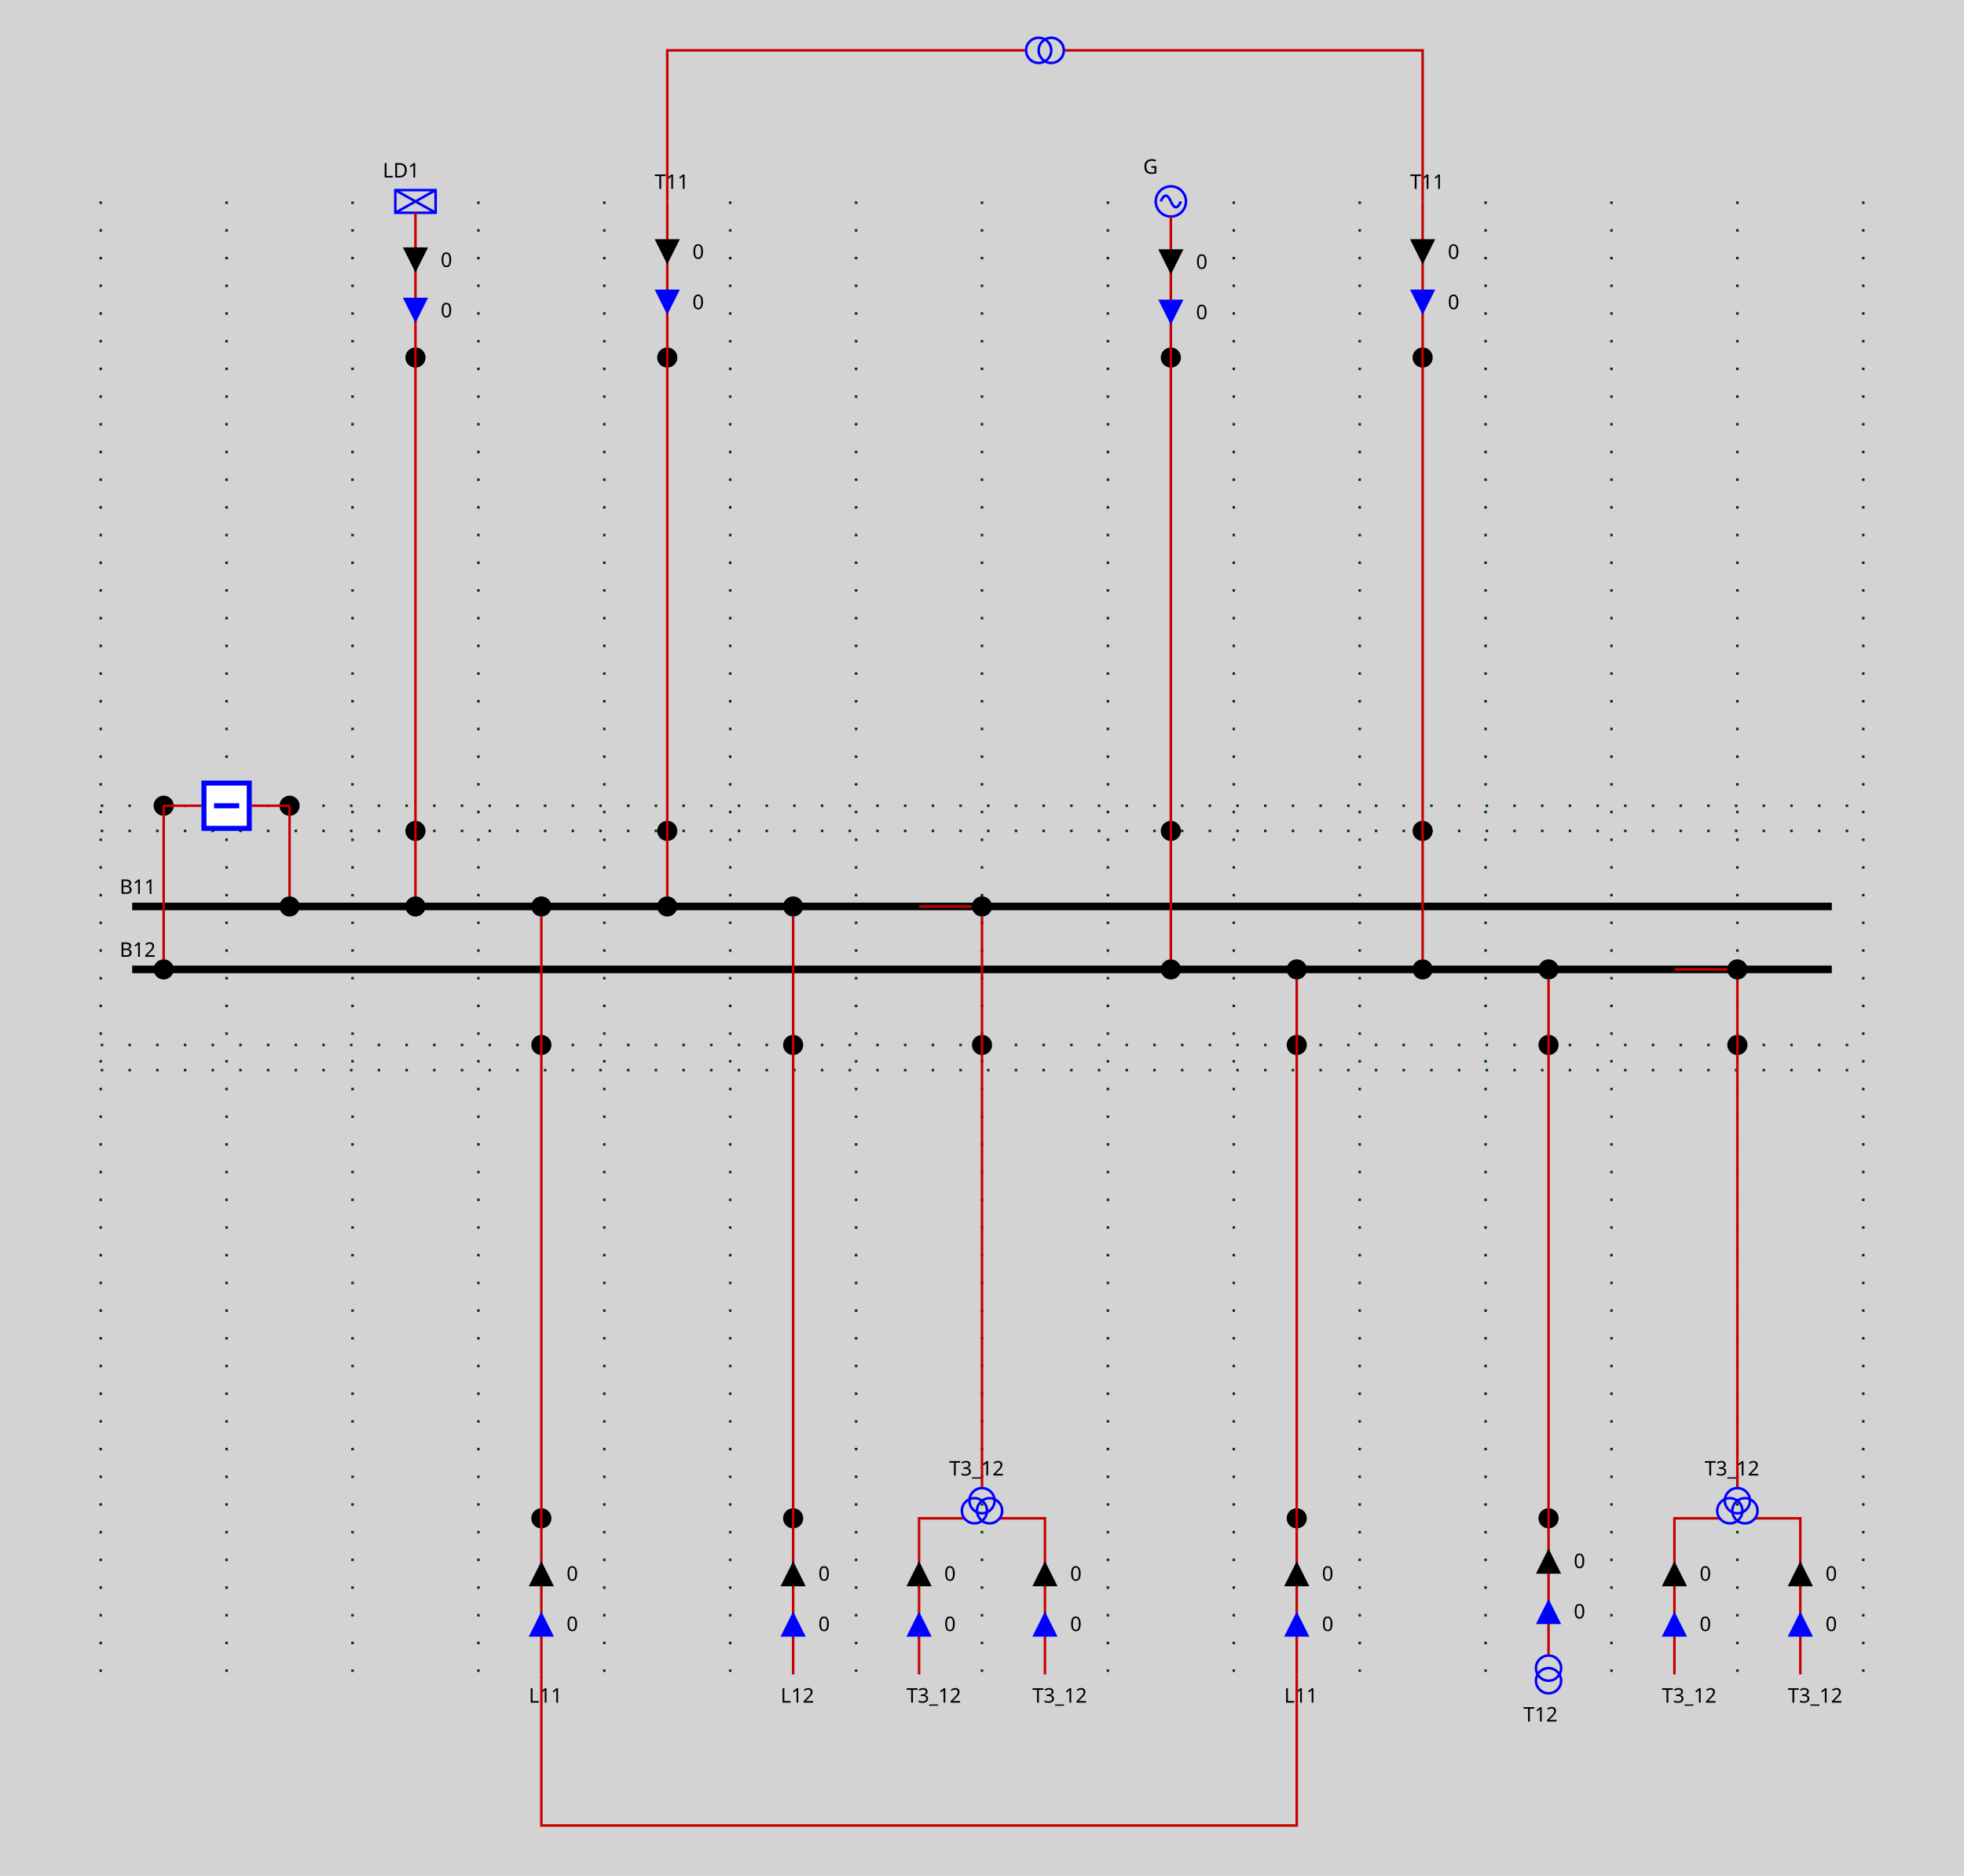
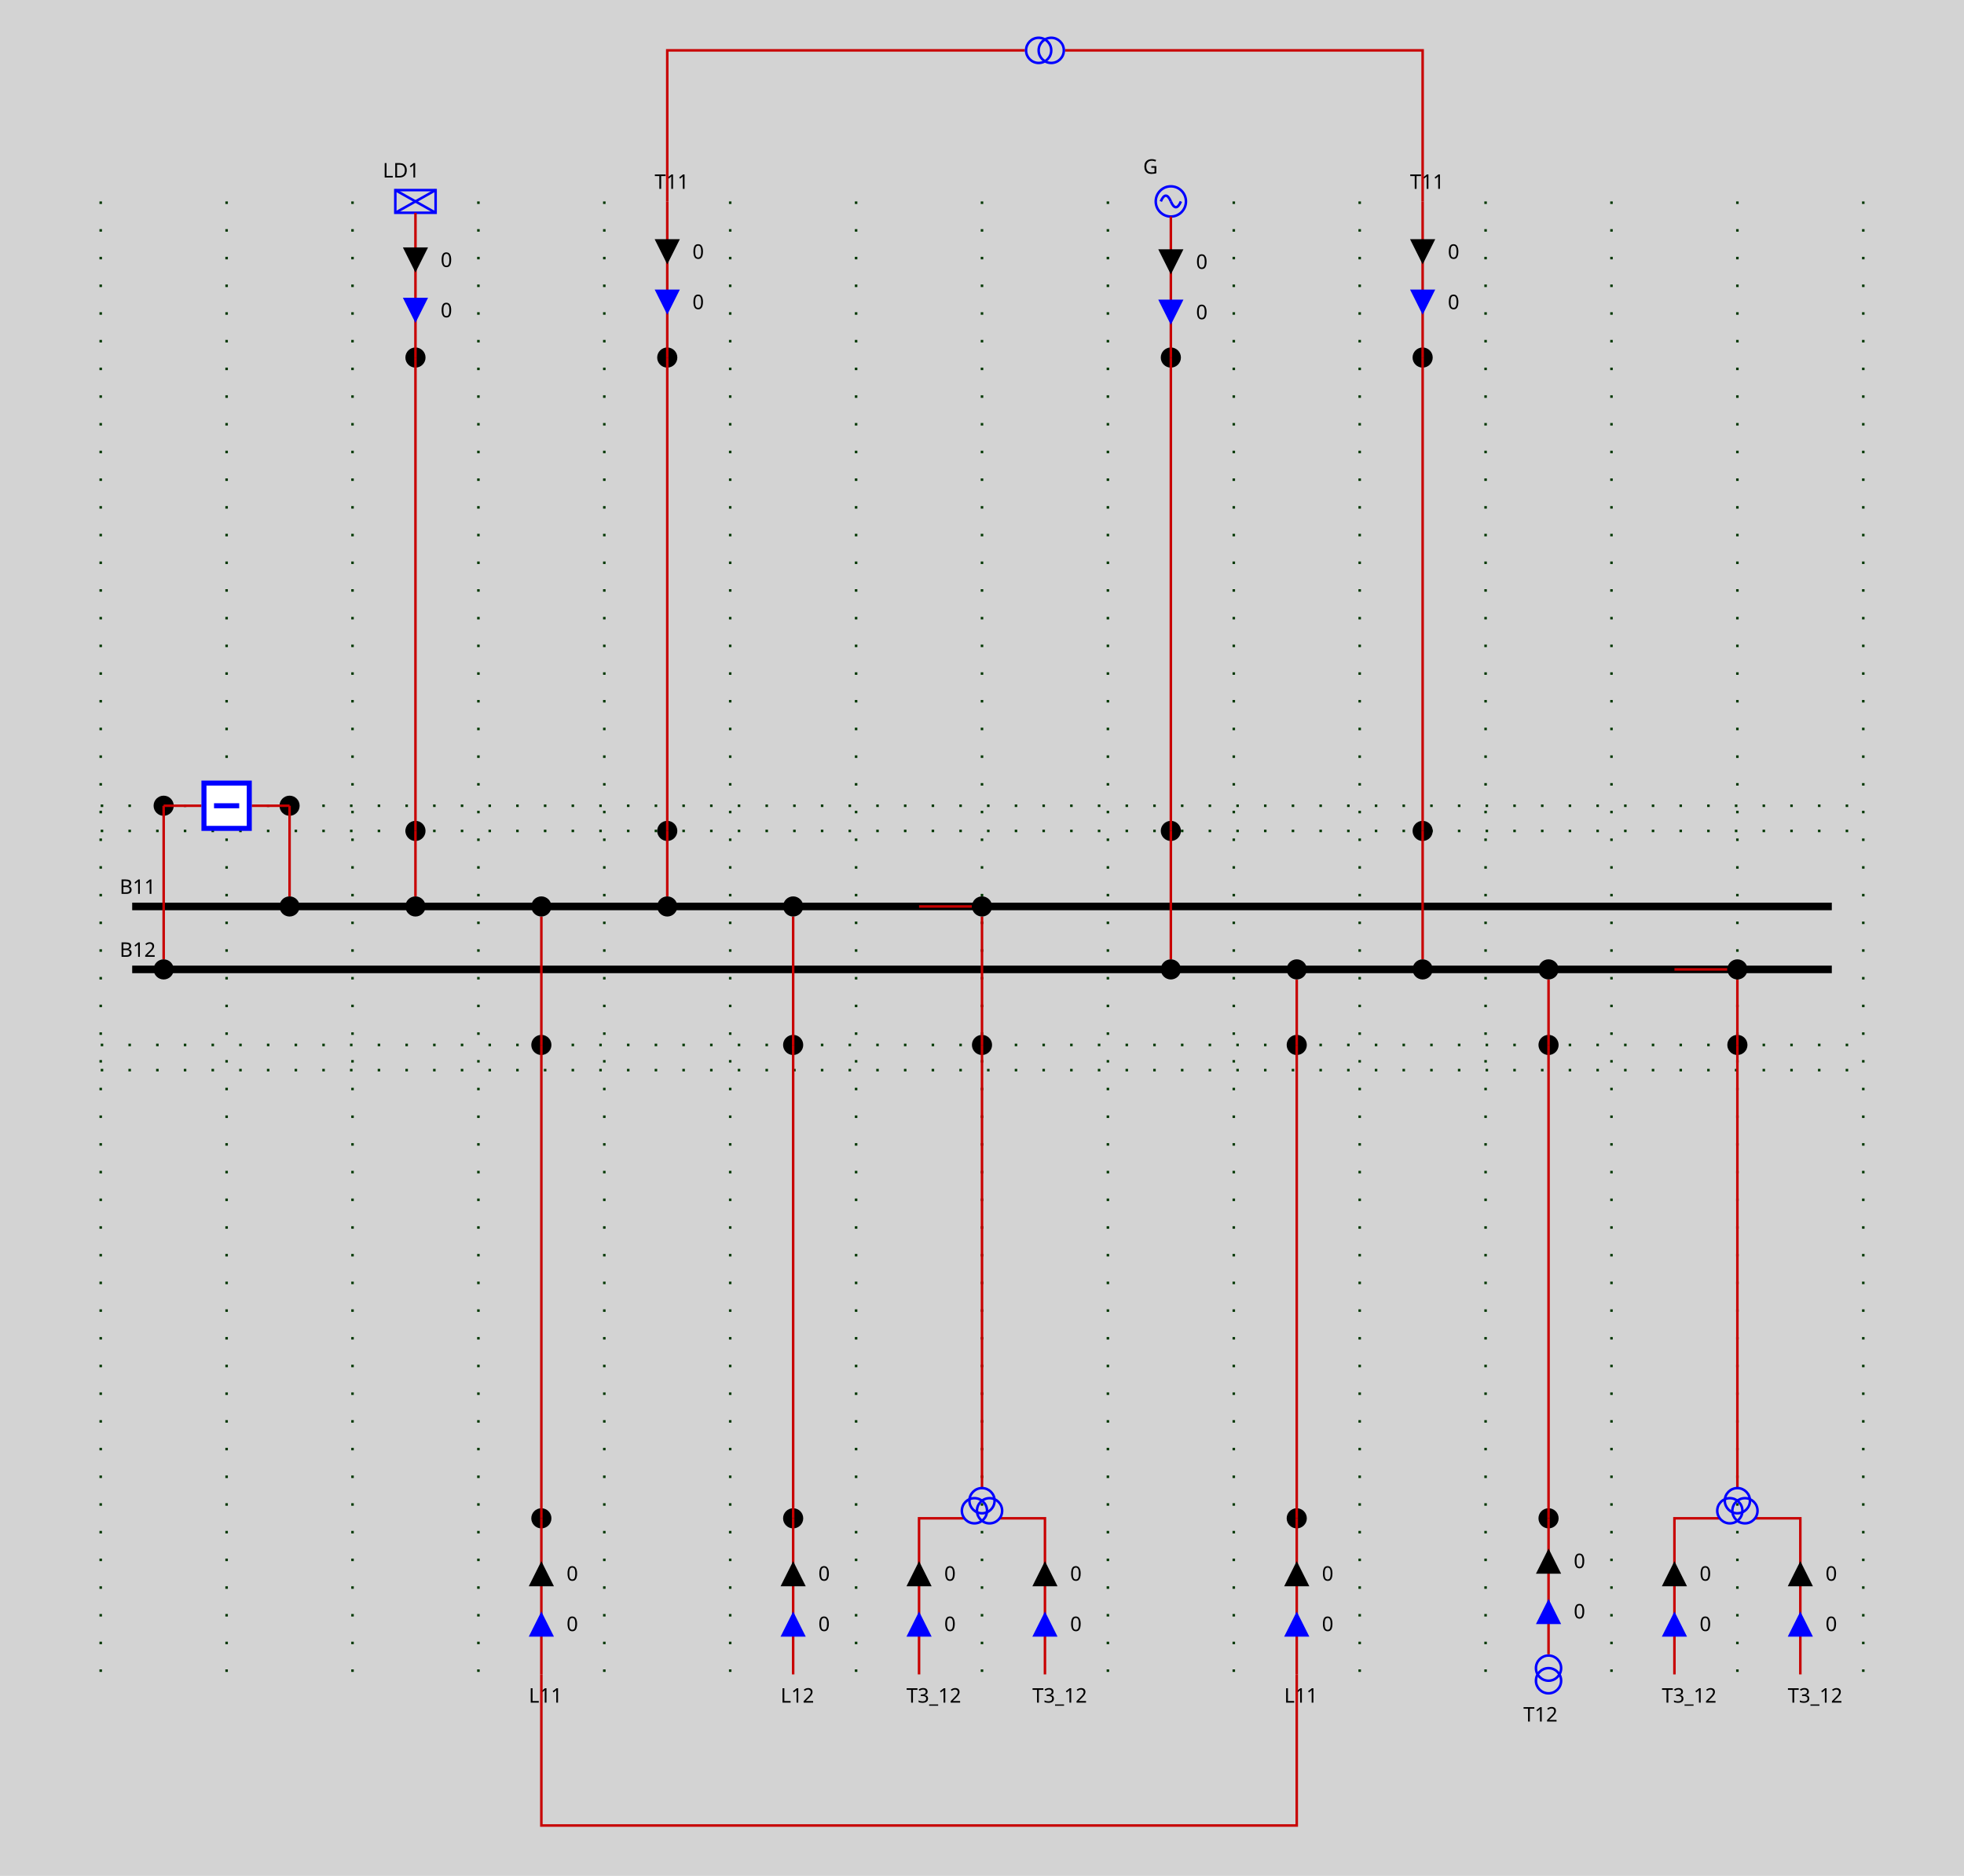
<svg xmlns="http://www.w3.org/2000/svg" height="745.0" viewBox="0 0 780.0 745.0" width="780.0">
  <style>
.sld-out .sld-arrow-in {visibility: hidden}
.sld-in .sld-arrow-out {visibility: hidden}
.sld-closed .sld-sw-open {visibility: hidden}
.sld-open .sld-sw-closed {visibility: hidden}
.sld-hidden-node {visibility: hidden}
polyline {fill: none}
.sld-top-feeder .sld-label {dominant-baseline: auto}
.sld-bottom-feeder .sld-label {dominant-baseline: hanging}
.sld-arrow-p .sld-label {dominant-baseline: middle}
.sld-arrow-q .sld-label {dominant-baseline: middle}
.sld-constant-color {stroke: blue; fill: none}
.sld-wire.sld-constant-color {stroke: #c80000}
.sld-node.sld-constant-color {stroke: none; fill: black}
.sld-bus-connection.sld-constant-color {stroke: black}
.sld-busbar-section.sld-constant-color {stroke: black}
.sld-disconnector.sld-constant-color {stroke: black}
.sld-label {stroke: none; fill: black}
.sld-frame {fill: lightgrey}
.sld-busbar-section {stroke-width: 3}
.sld-breaker {stroke-width: 2; fill:white}
.sld-disconnector {stroke-width: 3}
.sld-bus-connection {stroke-width: 4}
.sld-vsc {font-size: 7.43px}
.sld-grid {stroke: #003700; stroke-dasharray: 1,10}
.sld-arrow-p {fill:black}
.sld-arrow-q {fill:blue}
.sld-label {font: 8px "Verdana"}
.sld-graph-label {font: 12px "Verdana"}
.sld-flash {stroke: none; fill: black}
.sld-lock {stroke: none; fill: black}

</style>
  <rect class="sld-frame" height="100%" width="100%" />
  <g>
    <g class="sld-grid" id="GRID_VL1">
      <line x1="40.0" x2="40.0" y1="80.0" y2="665.0" />
      <line x1="90.0" x2="90.0" y1="80.0" y2="665.0" />
      <line x1="140.0" x2="140.0" y1="80.0" y2="665.0" />
      <line x1="190.0" x2="190.0" y1="80.0" y2="665.0" />
      <line x1="240.0" x2="240.0" y1="80.0" y2="665.0" />
      <line x1="290.0" x2="290.0" y1="80.0" y2="665.0" />
      <line x1="340.0" x2="340.0" y1="80.0" y2="665.0" />
      <line x1="390.0" x2="390.0" y1="80.0" y2="665.0" />
      <line x1="440.0" x2="440.0" y1="80.0" y2="665.0" />
      <line x1="490.0" x2="490.0" y1="80.0" y2="665.0" />
      <line x1="540.0" x2="540.0" y1="80.0" y2="665.0" />
      <line x1="590.0" x2="590.0" y1="80.0" y2="665.0" />
      <line x1="640.0" x2="640.0" y1="80.0" y2="665.0" />
      <line x1="690.0" x2="690.0" y1="80.0" y2="665.0" />
      <line x1="740.0" x2="740.0" y1="80.0" y2="665.0" />
      <line x1="40.0" x2="740.0" y1="330.0" y2="330.0" />
      <line x1="40.0" x2="740.0" y1="415.0" y2="415.0" />
      <line x1="40.0" x2="740.0" y1="320.0" y2="320.0" />
      <line x1="40.0" x2="740.0" y1="425.0" y2="425.0" />
    </g>
    <g class="sld-busbar-section sld-constant-color" id="idB11" transform="translate(52.5,360.0)">
      <line x1="0" x2="675.0" y1="0" y2="0" />
      <text class="sld-label" id="B11_B11_NW_LABEL" x="-5.0" y="-5.0">B11</text>
    </g>
    <g class="sld-busbar-section sld-constant-color" id="idB12" transform="translate(52.5,385.0)">
      <line x1="0" x2="675.0" y1="0" y2="0" />
      <text class="sld-label" id="B12_B12_NW_LABEL" x="-5.0" y="-5.0">B12</text>
    </g>
    <g class="cell idINTERN_32_0" id="idINTERN_32_0">
      <g class="sld-node sld-constant-color" id="idINTERNAL_95_VL1_95_BR1" transform="translate(111.0,316.0)">
        <circle cx="4" cy="4" r="4" />
      </g>
      <g class="sld-node sld-constant-color" id="idINTERNAL_95_VL1_95_BR1" transform="translate(61.0,316.0)">
        <circle cx="4" cy="4" r="4" />
      </g>
      <g class="sld-wire sld-constant-color" id="_95_VL1_95_B11_95_BUSCO_95_BR1">
        <polyline points="115.0,360.0,115.0,360.0" />
      </g>
      <g class="sld-wire sld-constant-color" id="_95_VL1_95_BUSCO_95_BR1_95_INTERNAL_95_VL1_95_BR1">
        <polyline points="115.0,356.0,115.0,320.0" />
      </g>
      <g class="sld-wire sld-constant-color" id="_95_VL1_95_INTERNAL_95_VL1_95_BR1_95_BR1">
        <polyline points="115.0,320.0,100.0,320.0" />
      </g>
      <g class="sld-wire sld-constant-color" id="_95_VL1_95_INTERNAL_95_VL1_95_BR1_95_BR1">
        <polyline points="65.0,320.0,80.0,320.0" />
      </g>
      <g class="sld-wire sld-constant-color" id="_95_VL1_95_BUSCO_95_BR1_95_INTERNAL_95_VL1_95_BR1">
        <polyline points="65.0,381.0,65.0,320.0" />
      </g>
      <g class="sld-wire sld-constant-color" id="_95_VL1_95_B12_95_BUSCO_95_BR1">
        <polyline points="65.0,385.0,65.0,385.0" />
      </g>
      <g class="sld-bus-connection sld-constant-color" id="idBUSCO_95_BR1" transform="translate(111.0,356.0)">
        <circle cx="4" cy="4" r="2" />
      </g>
      <g class="sld-breaker sld-constant-color sld-closed" id="idBR1" transform="translate(80.0,310.0)">
        <path class="sld-sw-closed" d="M1,1 V19 H19 V1z M10,5 V15" transform="rotate(90.0,10.0,10.0)" />
        <path class="sld-sw-open" d="M1,1 V19 H19 V1z M5,10 H15" transform="rotate(90.0,10.0,10.0)" />
      </g>
      <g class="sld-bus-connection sld-constant-color" id="idBUSCO_95_BR1" transform="translate(61.0,381.0)">
        <circle cx="4" cy="4" r="2" />
      </g>
    </g>
    <g class="cell idEXTERN_32_1" id="idEXTERN_32_1">
      <g class="sld-node sld-constant-color" id="idINTERNAL_95_VL1_95_LD1_95_1" transform="translate(161.0,326.0)">
        <circle cx="4" cy="4" r="4" />
      </g>
      <g class="sld-node sld-constant-color" id="idINTERNAL_95_VL1_95_LD1_95_2" transform="translate(161.0,138.0)">
        <circle cx="4" cy="4" r="4" />
      </g>
      <g class="sld-load sld-top-feeder sld-constant-color" id="idLD1" transform="translate(157.0,75.5)">
        <rect height="9" width="16" />
        <line x1="0" x2="16" y1="0" y2="9" />
        <line x1="16" x2="0" y1="0" y2="9" />
        <text class="sld-label" id="LD1_LD1_N_LABEL" x="-5.0" y="-5.0">LD1</text>
      </g>
      <g class="sld-wire sld-constant-color" id="_95_VL1_95_B11_95_BUSCO_95_LD1">
        <polyline points="165.0,360.0,165.0,360.0" />
      </g>
      <g class="sld-wire sld-constant-color" id="_95_VL1_95_BUSCO_95_LD1_95_INTERNAL_95_VL1_95_LD1_95_1">
        <polyline points="165.0,356.0,165.0,330.0" />
      </g>
      <g class="sld-wire sld-constant-color" id="_95_VL1_95_INTERNAL_95_VL1_95_LD1_95_1_95_INTERNAL_95_VL1_95_LD1_95_2">
        <polyline points="165.0,330.0,165.0,142.0" />
      </g>
      <g class="sld-wire sld-constant-color" id="_95_VL1_95_INTERNAL_95_VL1_95_LD1_95_2_95_LD1">
        <polyline points="165.0,142.0,165.0,84.5" />
      </g>
      <g class="sld-arrow-p sld-in" id="idLD1_ARROW_ACTIVE" transform="translate(160.0,98.25)">
        <polygon class="sld-arrow-in" points="0,0 10,0 5,10" />
        <polygon class="sld-arrow-out" points="5,0 10,10 0,10" />
        <text class="sld-label" x="15.0" y="5.0">0</text>
      </g>
      <g class="sld-arrow-q sld-in" id="idLD1_ARROW_REACTIVE" transform="translate(160.0,118.25)">
        <polygon class="sld-arrow-in" points="0,0 10,0 5,10" />
        <polygon class="sld-arrow-out" points="5,0 10,10 0,10" />
        <text class="sld-label" x="15.0" y="5.0">0</text>
      </g>
      <g class="sld-bus-connection sld-constant-color" id="idBUSCO_95_LD1" transform="translate(161.0,356.0)">
        <circle cx="4" cy="4" r="2" />
      </g>
    </g>
    <g class="cell idEXTERN_32_2" id="idEXTERN_32_2">
      <g class="sld-node sld-constant-color" id="idINTERNAL_95_VL1_95_L11_95_ONE_95_1" transform="translate(211.0,411.0)">
        <circle cx="4" cy="4" r="4" />
      </g>
      <g class="sld-node sld-constant-color" id="idINTERNAL_95_VL1_95_L11_95_ONE_95_2" transform="translate(211.0,599.0)">
        <circle cx="4" cy="4" r="4" />
      </g>
      <g class="sld-bottom-feeder sld-constant-color" id="idL11_95_ONE" transform="translate(215.0,665.0)">
        <text class="sld-label" id="L11_ONE_L11_ONE_S_LABEL" x="-5.0" y="5.0">L11</text>
      </g>
      <g class="sld-wire sld-constant-color" id="_95_VL1_95_B11_95_BUSCO_95_L11_95_ONE">
        <polyline points="215.0,360.0,215.0,360.0" />
      </g>
      <g class="sld-wire sld-constant-color" id="_95_VL1_95_BUSCO_95_L11_95_ONE_95_INTERNAL_95_VL1_95_L11_95_ONE_95_1">
        <polyline points="215.0,364.0,215.0,415.0" />
      </g>
      <g class="sld-wire sld-constant-color" id="_95_VL1_95_INTERNAL_95_VL1_95_L11_95_ONE_95_1_95_INTERNAL_95_VL1_95_L11_95_ONE_95_2">
        <polyline points="215.0,415.0,215.0,603.0" />
      </g>
      <g class="sld-wire sld-constant-color" id="_95_VL1_95_INTERNAL_95_VL1_95_L11_95_ONE_95_2_95_L11_95_ONE">
        <polyline points="215.0,603.0,215.0,665.0" />
      </g>
      <g class="sld-arrow-q sld-in" id="idL11_95_ONE_ARROW_REACTIVE" transform="translate(210.0,640.0)">
        <polygon class="sld-arrow-in" points="0,0 10,0 5,10" transform="rotate(180.0,5.0,5.0)" />
        <polygon class="sld-arrow-out" points="5,0 10,10 0,10" transform="rotate(180.0,5.0,5.0)" />
        <text class="sld-label" x="15.0" y="5.0">0</text>
      </g>
      <g class="sld-arrow-p sld-in" id="idL11_95_ONE_ARROW_ACTIVE" transform="translate(210.0,620.0)">
        <polygon class="sld-arrow-in" points="0,0 10,0 5,10" transform="rotate(180.0,5.0,5.0)" />
        <polygon class="sld-arrow-out" points="5,0 10,10 0,10" transform="rotate(180.0,5.0,5.0)" />
        <text class="sld-label" x="15.0" y="5.0">0</text>
      </g>
      <g class="sld-bus-connection sld-constant-color" id="idBUSCO_95_L11_95_ONE" transform="translate(211.0,356.0)">
        <circle cx="4" cy="4" r="2" />
      </g>
    </g>
    <g class="cell idEXTERN_32_3" id="idEXTERN_32_3">
      <g class="sld-node sld-constant-color" id="idINTERNAL_95_VL1_95_T11_95_ONE_95_1" transform="translate(261.0,326.0)">
        <circle cx="4" cy="4" r="4" />
      </g>
      <g class="sld-node sld-constant-color" id="idINTERNAL_95_VL1_95_T11_95_ONE_95_2" transform="translate(261.0,138.0)">
        <circle cx="4" cy="4" r="4" />
      </g>
      <g class="sld-top-feeder sld-constant-color" id="idT11_95_ONE" transform="translate(265.0,80.0)">
        <text class="sld-label" id="T11_ONE_T11_ONE_N_LABEL" x="-5.0" y="-5.0">T11</text>
      </g>
      <g class="sld-wire sld-constant-color" id="_95_VL1_95_B11_95_BUSCO_95_T11_95_ONE">
        <polyline points="265.0,360.0,265.0,360.0" />
      </g>
      <g class="sld-wire sld-constant-color" id="_95_VL1_95_BUSCO_95_T11_95_ONE_95_INTERNAL_95_VL1_95_T11_95_ONE_95_1">
        <polyline points="265.0,356.0,265.0,330.0" />
      </g>
      <g class="sld-wire sld-constant-color" id="_95_VL1_95_INTERNAL_95_VL1_95_T11_95_ONE_95_1_95_INTERNAL_95_VL1_95_T11_95_ONE_95_2">
        <polyline points="265.0,330.0,265.0,142.0" />
      </g>
      <g class="sld-wire sld-constant-color" id="_95_VL1_95_INTERNAL_95_VL1_95_T11_95_ONE_95_2_95_T11_95_ONE">
        <polyline points="265.0,142.0,265.0,80.0" />
      </g>
      <g class="sld-arrow-p sld-in" id="idT11_95_ONE_ARROW_ACTIVE" transform="translate(260.0,95.0)">
        <polygon class="sld-arrow-in" points="0,0 10,0 5,10" />
        <polygon class="sld-arrow-out" points="5,0 10,10 0,10" />
        <text class="sld-label" x="15.0" y="5.0">0</text>
      </g>
      <g class="sld-arrow-q sld-in" id="idT11_95_ONE_ARROW_REACTIVE" transform="translate(260.0,115.0)">
        <polygon class="sld-arrow-in" points="0,0 10,0 5,10" />
        <polygon class="sld-arrow-out" points="5,0 10,10 0,10" />
        <text class="sld-label" x="15.0" y="5.0">0</text>
      </g>
      <g class="sld-bus-connection sld-constant-color" id="idBUSCO_95_T11_95_ONE" transform="translate(261.0,356.0)">
        <circle cx="4" cy="4" r="2" />
      </g>
    </g>
    <g class="cell idEXTERN_32_4" id="idEXTERN_32_4">
      <g class="sld-node sld-constant-color" id="idINTERNAL_95_VL1_95_L12_95_ONE_95_1" transform="translate(311.0,411.0)">
        <circle cx="4" cy="4" r="4" />
      </g>
      <g class="sld-node sld-constant-color" id="idINTERNAL_95_VL1_95_L12_95_ONE_95_2" transform="translate(311.0,599.0)">
        <circle cx="4" cy="4" r="4" />
      </g>
      <g class="sld-bottom-feeder sld-constant-color" id="idL12_95_ONE" transform="translate(315.0,665.0)">
        <text class="sld-label" id="L12_ONE_L12_ONE_S_LABEL" x="-5.0" y="5.0">L12</text>
      </g>
      <g class="sld-wire sld-constant-color" id="_95_VL1_95_B11_95_BUSCO_95_L12_95_ONE">
        <polyline points="315.0,360.0,315.0,360.0" />
      </g>
      <g class="sld-wire sld-constant-color" id="_95_VL1_95_BUSCO_95_L12_95_ONE_95_INTERNAL_95_VL1_95_L12_95_ONE_95_1">
        <polyline points="315.0,364.0,315.0,415.0" />
      </g>
      <g class="sld-wire sld-constant-color" id="_95_VL1_95_INTERNAL_95_VL1_95_L12_95_ONE_95_1_95_INTERNAL_95_VL1_95_L12_95_ONE_95_2">
        <polyline points="315.0,415.0,315.0,603.0" />
      </g>
      <g class="sld-wire sld-constant-color" id="_95_VL1_95_INTERNAL_95_VL1_95_L12_95_ONE_95_2_95_L12_95_ONE">
        <polyline points="315.0,603.0,315.0,665.0" />
      </g>
      <g class="sld-arrow-q sld-in" id="idL12_95_ONE_ARROW_REACTIVE" transform="translate(310.0,640.0)">
        <polygon class="sld-arrow-in" points="0,0 10,0 5,10" transform="rotate(180.0,5.0,5.0)" />
        <polygon class="sld-arrow-out" points="5,0 10,10 0,10" transform="rotate(180.0,5.0,5.0)" />
        <text class="sld-label" x="15.0" y="5.0">0</text>
      </g>
      <g class="sld-arrow-p sld-in" id="idL12_95_ONE_ARROW_ACTIVE" transform="translate(310.0,620.0)">
        <polygon class="sld-arrow-in" points="0,0 10,0 5,10" transform="rotate(180.0,5.0,5.0)" />
        <polygon class="sld-arrow-out" points="5,0 10,10 0,10" transform="rotate(180.0,5.0,5.0)" />
        <text class="sld-label" x="15.0" y="5.0">0</text>
      </g>
      <g class="sld-bus-connection sld-constant-color" id="idBUSCO_95_L12_95_ONE" transform="translate(311.0,356.0)">
        <circle cx="4" cy="4" r="2" />
      </g>
    </g>
    <g class="cell idEXTERN_32_5" id="idEXTERN_32_5">
      <g class="sld-node sld-constant-color" id="idINTERNAL_95_VL1_95_T3_95_12" transform="translate(386.0,411.0)">
        <circle cx="4" cy="4" r="4" />
      </g>
      <g class="sld-bottom-feeder sld-constant-color" id="idT3_95_12_95_TWO" transform="translate(365.0,665.0)">
        <text class="sld-label" id="T3_12_TWO_T3_12_TWO_S_LABEL" x="-5.0" y="5.0">T3_12</text>
      </g>
      <g class="sld-bottom-feeder sld-constant-color" id="idT3_95_12_95_THREE" transform="translate(415.0,665.0)">
        <text class="sld-label" id="T3_12_THREE_T3_12_THREE_S_LABEL" x="-5.0" y="5.0">T3_12</text>
      </g>
      <g class="sld-wire sld-constant-color" id="_95_VL1_95_B11_95_BUSCO_95_T3_95_12">
        <polyline points="365.0,360.0,386.0,360.0" />
      </g>
      <g class="sld-wire sld-constant-color" id="_95_VL1_95_BUSCO_95_T3_95_12_95_INTERNAL_95_VL1_95_T3_95_12">
        <polyline points="390.0,364.0,390.0,415.0" />
      </g>
      <g class="sld-wire sld-constant-color" id="_95_VL1_95_INTERNAL_95_VL1_95_T3_95_12_95_T3_95_12">
        <polyline points="390.0,415.0,390.0,591.0" />
      </g>
      <g class="sld-wire sld-constant-color" id="_95_VL1_95_T3_95_12_95_T3_95_12_95_TWO">
        <polyline points="383.0,603.0,365.0,603.0,365.0,665.0" />
      </g>
      <g class="sld-arrow-q sld-in" id="idT3_95_12_95_TWO_ARROW_REACTIVE" transform="translate(360.0,640.0)">
        <polygon class="sld-arrow-in" points="0,0 10,0 5,10" transform="rotate(180.0,5.0,5.0)" />
        <polygon class="sld-arrow-out" points="5,0 10,10 0,10" transform="rotate(180.0,5.0,5.0)" />
        <text class="sld-label" x="15.0" y="5.0">0</text>
      </g>
      <g class="sld-arrow-p sld-in" id="idT3_95_12_95_TWO_ARROW_ACTIVE" transform="translate(360.0,620.0)">
        <polygon class="sld-arrow-in" points="0,0 10,0 5,10" transform="rotate(180.0,5.0,5.0)" />
        <polygon class="sld-arrow-out" points="5,0 10,10 0,10" transform="rotate(180.0,5.0,5.0)" />
        <text class="sld-label" x="15.0" y="5.0">0</text>
      </g>
      <g class="sld-wire sld-constant-color" id="_95_VL1_95_T3_95_12_95_T3_95_12_95_THREE">
        <polyline points="397.0,603.0,415.0,603.0,415.0,665.0" />
      </g>
      <g class="sld-arrow-q sld-in" id="idT3_95_12_95_THREE_ARROW_REACTIVE" transform="translate(410.0,640.0)">
        <polygon class="sld-arrow-in" points="0,0 10,0 5,10" transform="rotate(180.0,5.0,5.0)" />
        <polygon class="sld-arrow-out" points="5,0 10,10 0,10" transform="rotate(180.0,5.0,5.0)" />
        <text class="sld-label" x="15.0" y="5.0">0</text>
      </g>
      <g class="sld-arrow-p sld-in" id="idT3_95_12_95_THREE_ARROW_ACTIVE" transform="translate(410.0,620.0)">
        <polygon class="sld-arrow-in" points="0,0 10,0 5,10" transform="rotate(180.0,5.0,5.0)" />
        <polygon class="sld-arrow-out" points="5,0 10,10 0,10" transform="rotate(180.0,5.0,5.0)" />
        <text class="sld-label" x="15.0" y="5.0">0</text>
      </g>
      <g class="sld-bus-connection sld-constant-color" id="idBUSCO_95_T3_95_12" transform="translate(386.0,356.0)">
        <circle cx="4" cy="4" r="2" />
      </g>
      <g class="sld-three-wt sld-constant-color" id="idT3_95_12" transform="translate(382.0,591.0)">
        <circle cx="5" cy="15" r="5" transform="rotate(180.0,8.0,12.0)" />
        <circle cx="11" cy="15" r="5" transform="rotate(180.0,8.0,12.0)" />
        <circle cx="8" cy="19" r="5" transform="rotate(180.0,8.0,12.0)" />
-         <text class="sld-label" id="T3_12_T3_12_NW_LABEL" x="-5.0" y="-5.0">T3_12</text>
      </g>
    </g>
    <g class="cell idEXTERN_32_6" id="idEXTERN_32_6">
      <g class="sld-node sld-constant-color" id="idINTERNAL_95_VL1_95_G_95_1" transform="translate(461.0,326.0)">
        <circle cx="4" cy="4" r="4" />
      </g>
      <g class="sld-node sld-constant-color" id="idINTERNAL_95_VL1_95_G_95_2" transform="translate(461.0,138.0)">
        <circle cx="4" cy="4" r="4" />
      </g>
      <g class="sld-generator sld-top-feeder sld-constant-color" id="idG" transform="translate(459.0,74.0)">
        <circle cx="6" cy="6" r="6" />
        <path d="M6,6 A 6 40 0 0 0 2,6" />
        <path d="M6,6 A 6 40 0 0 0 10,6" />
        <text class="sld-label" id="G_G_N_LABEL" x="-5.0" y="-5.0">G</text>
      </g>
      <g class="sld-wire sld-constant-color" id="_95_VL1_95_B12_95_BUSCO_95_G">
        <polyline points="465.0,385.0,465.0,385.0" />
      </g>
      <g class="sld-wire sld-constant-color" id="_95_VL1_95_BUSCO_95_G_95_INTERNAL_95_VL1_95_G_95_1">
        <polyline points="465.0,381.0,465.0,330.0" />
      </g>
      <g class="sld-wire sld-constant-color" id="_95_VL1_95_INTERNAL_95_VL1_95_G_95_1_95_INTERNAL_95_VL1_95_G_95_2">
        <polyline points="465.0,330.0,465.0,142.0" />
      </g>
      <g class="sld-wire sld-constant-color" id="_95_VL1_95_INTERNAL_95_VL1_95_G_95_2_95_G">
        <polyline points="465.0,142.0,465.0,86.0" />
      </g>
      <g class="sld-arrow-p sld-in" id="idG_ARROW_ACTIVE" transform="translate(460.0,99.0)">
        <polygon class="sld-arrow-in" points="0,0 10,0 5,10" />
        <polygon class="sld-arrow-out" points="5,0 10,10 0,10" />
        <text class="sld-label" x="15.0" y="5.0">0</text>
      </g>
      <g class="sld-arrow-q sld-in" id="idG_ARROW_REACTIVE" transform="translate(460.0,119.0)">
        <polygon class="sld-arrow-in" points="0,0 10,0 5,10" />
        <polygon class="sld-arrow-out" points="5,0 10,10 0,10" />
        <text class="sld-label" x="15.0" y="5.0">0</text>
      </g>
      <g class="sld-bus-connection sld-constant-color" id="idBUSCO_95_G" transform="translate(461.0,381.0)">
        <circle cx="4" cy="4" r="2" />
      </g>
    </g>
    <g class="cell idEXTERN_32_7" id="idEXTERN_32_7">
      <g class="sld-node sld-constant-color" id="idINTERNAL_95_VL1_95_L11_95_TWO_95_1" transform="translate(511.0,411.0)">
        <circle cx="4" cy="4" r="4" />
      </g>
      <g class="sld-node sld-constant-color" id="idINTERNAL_95_VL1_95_L11_95_TWO_95_2" transform="translate(511.0,599.0)">
        <circle cx="4" cy="4" r="4" />
      </g>
      <g class="sld-bottom-feeder sld-constant-color" id="idL11_95_TWO" transform="translate(515.0,665.0)">
        <text class="sld-label" id="L11_TWO_L11_TWO_S_LABEL" x="-5.0" y="5.0">L11</text>
      </g>
      <g class="sld-wire sld-constant-color" id="_95_VL1_95_B12_95_BUSCO_95_L11_95_TWO">
        <polyline points="515.0,385.0,515.0,385.0" />
      </g>
      <g class="sld-wire sld-constant-color" id="_95_VL1_95_BUSCO_95_L11_95_TWO_95_INTERNAL_95_VL1_95_L11_95_TWO_95_1">
        <polyline points="515.0,389.0,515.0,415.0" />
      </g>
      <g class="sld-wire sld-constant-color" id="_95_VL1_95_INTERNAL_95_VL1_95_L11_95_TWO_95_1_95_INTERNAL_95_VL1_95_L11_95_TWO_95_2">
        <polyline points="515.0,415.0,515.0,603.0" />
      </g>
      <g class="sld-wire sld-constant-color" id="_95_VL1_95_INTERNAL_95_VL1_95_L11_95_TWO_95_2_95_L11_95_TWO">
        <polyline points="515.0,603.0,515.0,665.0" />
      </g>
      <g class="sld-arrow-q sld-in" id="idL11_95_TWO_ARROW_REACTIVE" transform="translate(510.0,640.0)">
        <polygon class="sld-arrow-in" points="0,0 10,0 5,10" transform="rotate(180.0,5.0,5.0)" />
        <polygon class="sld-arrow-out" points="5,0 10,10 0,10" transform="rotate(180.0,5.0,5.0)" />
        <text class="sld-label" x="15.0" y="5.0">0</text>
      </g>
      <g class="sld-arrow-p sld-in" id="idL11_95_TWO_ARROW_ACTIVE" transform="translate(510.0,620.0)">
        <polygon class="sld-arrow-in" points="0,0 10,0 5,10" transform="rotate(180.0,5.0,5.0)" />
        <polygon class="sld-arrow-out" points="5,0 10,10 0,10" transform="rotate(180.0,5.0,5.0)" />
        <text class="sld-label" x="15.0" y="5.0">0</text>
      </g>
      <g class="sld-bus-connection sld-constant-color" id="idBUSCO_95_L11_95_TWO" transform="translate(511.0,381.0)">
        <circle cx="4" cy="4" r="2" />
      </g>
    </g>
    <g class="cell idEXTERN_32_8" id="idEXTERN_32_8">
      <g class="sld-node sld-constant-color" id="idINTERNAL_95_VL1_95_T11_95_TWO_95_1" transform="translate(561.0,326.0)">
        <circle cx="4" cy="4" r="4" />
      </g>
      <g class="sld-node sld-constant-color" id="idINTERNAL_95_VL1_95_T11_95_TWO_95_2" transform="translate(561.0,138.0)">
        <circle cx="4" cy="4" r="4" />
      </g>
      <g class="sld-top-feeder sld-constant-color" id="idT11_95_TWO" transform="translate(565.0,80.0)">
        <text class="sld-label" id="T11_TWO_T11_TWO_N_LABEL" x="-5.0" y="-5.0">T11</text>
      </g>
      <g class="sld-wire sld-constant-color" id="_95_VL1_95_B12_95_BUSCO_95_T11_95_TWO">
        <polyline points="565.0,385.0,565.0,385.0" />
      </g>
      <g class="sld-wire sld-constant-color" id="_95_VL1_95_BUSCO_95_T11_95_TWO_95_INTERNAL_95_VL1_95_T11_95_TWO_95_1">
        <polyline points="565.0,381.0,565.0,330.0" />
      </g>
      <g class="sld-wire sld-constant-color" id="_95_VL1_95_INTERNAL_95_VL1_95_T11_95_TWO_95_1_95_INTERNAL_95_VL1_95_T11_95_TWO_95_2">
        <polyline points="565.0,330.0,565.0,142.0" />
      </g>
      <g class="sld-wire sld-constant-color" id="_95_VL1_95_INTERNAL_95_VL1_95_T11_95_TWO_95_2_95_T11_95_TWO">
        <polyline points="565.0,142.0,565.0,80.0" />
      </g>
      <g class="sld-arrow-p sld-in" id="idT11_95_TWO_ARROW_ACTIVE" transform="translate(560.0,95.0)">
        <polygon class="sld-arrow-in" points="0,0 10,0 5,10" />
        <polygon class="sld-arrow-out" points="5,0 10,10 0,10" />
        <text class="sld-label" x="15.0" y="5.0">0</text>
      </g>
      <g class="sld-arrow-q sld-in" id="idT11_95_TWO_ARROW_REACTIVE" transform="translate(560.0,115.0)">
        <polygon class="sld-arrow-in" points="0,0 10,0 5,10" />
        <polygon class="sld-arrow-out" points="5,0 10,10 0,10" />
        <text class="sld-label" x="15.0" y="5.0">0</text>
      </g>
      <g class="sld-bus-connection sld-constant-color" id="idBUSCO_95_T11_95_TWO" transform="translate(561.0,381.0)">
        <circle cx="4" cy="4" r="2" />
      </g>
    </g>
    <g class="cell idEXTERN_32_9" id="idEXTERN_32_9">
      <g class="sld-node sld-constant-color" id="idINTERNAL_95_VL1_95_T12_95_ONE_95_1" transform="translate(611.0,411.0)">
        <circle cx="4" cy="4" r="4" />
      </g>
      <g class="sld-node sld-constant-color" id="idINTERNAL_95_VL1_95_T12_95_ONE_95_2" transform="translate(611.0,599.0)">
        <circle cx="4" cy="4" r="4" />
      </g>
      <g class="sld-two-wt sld-bottom-feeder sld-constant-color" id="idT12_95_ONE" transform="translate(610.0,657.5)">
        <circle cx="5" cy="10" r="5" transform="rotate(180.0,5.0,7.5)" />
        <circle cx="5" cy="5" r="5" transform="rotate(180.0,5.0,7.5)" />
        <text class="sld-label" id="T12_ONE_T12_ONE_S_LABEL" x="-5.0" y="20.0">T12</text>
      </g>
      <g class="sld-wire sld-constant-color" id="_95_VL1_95_B12_95_BUSCO_95_T12_95_ONE">
        <polyline points="615.0,385.0,615.0,385.0" />
      </g>
      <g class="sld-wire sld-constant-color" id="_95_VL1_95_BUSCO_95_T12_95_ONE_95_INTERNAL_95_VL1_95_T12_95_ONE_95_1">
        <polyline points="615.0,389.0,615.0,415.0" />
      </g>
      <g class="sld-wire sld-constant-color" id="_95_VL1_95_INTERNAL_95_VL1_95_T12_95_ONE_95_1_95_INTERNAL_95_VL1_95_T12_95_ONE_95_2">
        <polyline points="615.0,415.0,615.0,603.0" />
      </g>
      <g class="sld-wire sld-constant-color" id="_95_VL1_95_INTERNAL_95_VL1_95_T12_95_ONE_95_2_95_T12_95_ONE">
        <polyline points="615.0,603.0,615.0,657.0" />
      </g>
      <g class="sld-arrow-q sld-in" id="idT12_95_ONE_ARROW_REACTIVE" transform="translate(610.0,635.0)">
        <polygon class="sld-arrow-in" points="0,0 10,0 5,10" transform="rotate(180.0,5.0,5.0)" />
        <polygon class="sld-arrow-out" points="5,0 10,10 0,10" transform="rotate(180.0,5.0,5.0)" />
        <text class="sld-label" x="15.0" y="5.0">0</text>
      </g>
      <g class="sld-arrow-p sld-in" id="idT12_95_ONE_ARROW_ACTIVE" transform="translate(610.0,615.0)">
        <polygon class="sld-arrow-in" points="0,0 10,0 5,10" transform="rotate(180.0,5.0,5.0)" />
        <polygon class="sld-arrow-out" points="5,0 10,10 0,10" transform="rotate(180.0,5.0,5.0)" />
        <text class="sld-label" x="15.0" y="5.0">0</text>
      </g>
      <g class="sld-bus-connection sld-constant-color" id="idBUSCO_95_T12_95_ONE" transform="translate(611.0,381.0)">
        <circle cx="4" cy="4" r="2" />
      </g>
    </g>
    <g class="cell idEXTERN_32_10" id="idEXTERN_32_10">
      <g class="sld-node sld-constant-color" id="idINTERNAL_95_VL1_95_T3_95_12" transform="translate(686.0,411.0)">
        <circle cx="4" cy="4" r="4" />
      </g>
      <g class="sld-bottom-feeder sld-constant-color" id="idT3_95_12_95_ONE" transform="translate(665.0,665.0)">
        <text class="sld-label" id="T3_12_ONE_T3_12_ONE_S_LABEL" x="-5.0" y="5.0">T3_12</text>
      </g>
      <g class="sld-bottom-feeder sld-constant-color" id="idT3_95_12_95_THREE" transform="translate(715.0,665.0)">
        <text class="sld-label" id="T3_12_THREE_T3_12_THREE_S_LABEL" x="-5.0" y="5.0">T3_12</text>
      </g>
      <g class="sld-wire sld-constant-color" id="_95_VL1_95_B12_95_BUSCO_95_T3_95_12">
        <polyline points="665.0,385.0,686.0,385.0" />
      </g>
      <g class="sld-wire sld-constant-color" id="_95_VL1_95_BUSCO_95_T3_95_12_95_INTERNAL_95_VL1_95_T3_95_12">
        <polyline points="690.0,389.0,690.0,415.0" />
      </g>
      <g class="sld-wire sld-constant-color" id="_95_VL1_95_INTERNAL_95_VL1_95_T3_95_12_95_T3_95_12">
        <polyline points="690.0,415.0,690.0,591.0" />
      </g>
      <g class="sld-wire sld-constant-color" id="_95_VL1_95_T3_95_12_95_T3_95_12_95_ONE">
        <polyline points="683.0,603.0,665.0,603.0,665.0,665.0" />
      </g>
      <g class="sld-arrow-q sld-in" id="idT3_95_12_95_ONE_ARROW_REACTIVE" transform="translate(660.0,640.0)">
        <polygon class="sld-arrow-in" points="0,0 10,0 5,10" transform="rotate(180.0,5.0,5.0)" />
        <polygon class="sld-arrow-out" points="5,0 10,10 0,10" transform="rotate(180.0,5.0,5.0)" />
        <text class="sld-label" x="15.0" y="5.0">0</text>
      </g>
      <g class="sld-arrow-p sld-in" id="idT3_95_12_95_ONE_ARROW_ACTIVE" transform="translate(660.0,620.0)">
        <polygon class="sld-arrow-in" points="0,0 10,0 5,10" transform="rotate(180.0,5.0,5.0)" />
        <polygon class="sld-arrow-out" points="5,0 10,10 0,10" transform="rotate(180.0,5.0,5.0)" />
        <text class="sld-label" x="15.0" y="5.0">0</text>
      </g>
      <g class="sld-wire sld-constant-color" id="_95_VL1_95_T3_95_12_95_T3_95_12_95_THREE">
        <polyline points="697.0,603.0,715.0,603.0,715.0,665.0" />
      </g>
      <g class="sld-arrow-q sld-in" id="idT3_95_12_95_THREE_ARROW_REACTIVE" transform="translate(710.0,640.0)">
        <polygon class="sld-arrow-in" points="0,0 10,0 5,10" transform="rotate(180.0,5.0,5.0)" />
        <polygon class="sld-arrow-out" points="5,0 10,10 0,10" transform="rotate(180.0,5.0,5.0)" />
        <text class="sld-label" x="15.0" y="5.0">0</text>
      </g>
      <g class="sld-arrow-p sld-in" id="idT3_95_12_95_THREE_ARROW_ACTIVE" transform="translate(710.0,620.0)">
        <polygon class="sld-arrow-in" points="0,0 10,0 5,10" transform="rotate(180.0,5.0,5.0)" />
        <polygon class="sld-arrow-out" points="5,0 10,10 0,10" transform="rotate(180.0,5.0,5.0)" />
        <text class="sld-label" x="15.0" y="5.0">0</text>
      </g>
      <g class="sld-bus-connection sld-constant-color" id="idBUSCO_95_T3_95_12" transform="translate(686.0,381.0)">
        <circle cx="4" cy="4" r="2" />
      </g>
      <g class="sld-three-wt sld-constant-color" id="idT3_95_12" transform="translate(682.0,591.0)">
        <circle cx="5" cy="15" r="5" transform="rotate(180.0,8.0,12.0)" />
        <circle cx="11" cy="15" r="5" transform="rotate(180.0,8.0,12.0)" />
        <circle cx="8" cy="19" r="5" transform="rotate(180.0,8.0,12.0)" />
-         <text class="sld-label" id="T3_12_T3_12_NW_LABEL" x="-5.0" y="-5.0">T3_12</text>
      </g>
    </g>
    <g class="sld-wire sld-constant-color" id="idL11">
      <polyline points="215.0,665.0,215.0,725.0,515.0,725.0,515.0,665.0" />
    </g>
    <g class="sld-wire sld-constant-color" id="idEDGE_95_T11_95_ONE">
      <polyline points="265.0,80.0,265.0,20.0,407.0,20.0" />
    </g>
    <g class="sld-wire sld-constant-color" id="idEDGE_95_T11_95_TWO">
      <polyline points="565.0,80.0,565.0,20.0,423.0,20.0" />
    </g>
    <g class="sld-two-wt sld-constant-color" id="idT11" transform="translate(410.0,12.5)">
      <circle cx="5" cy="10" r="5" transform="rotate(90.0,5.0,7.5)" />
      <circle cx="5" cy="5" r="5" transform="rotate(90.0,5.0,7.5)" />
    </g>
  </g>
</svg>
